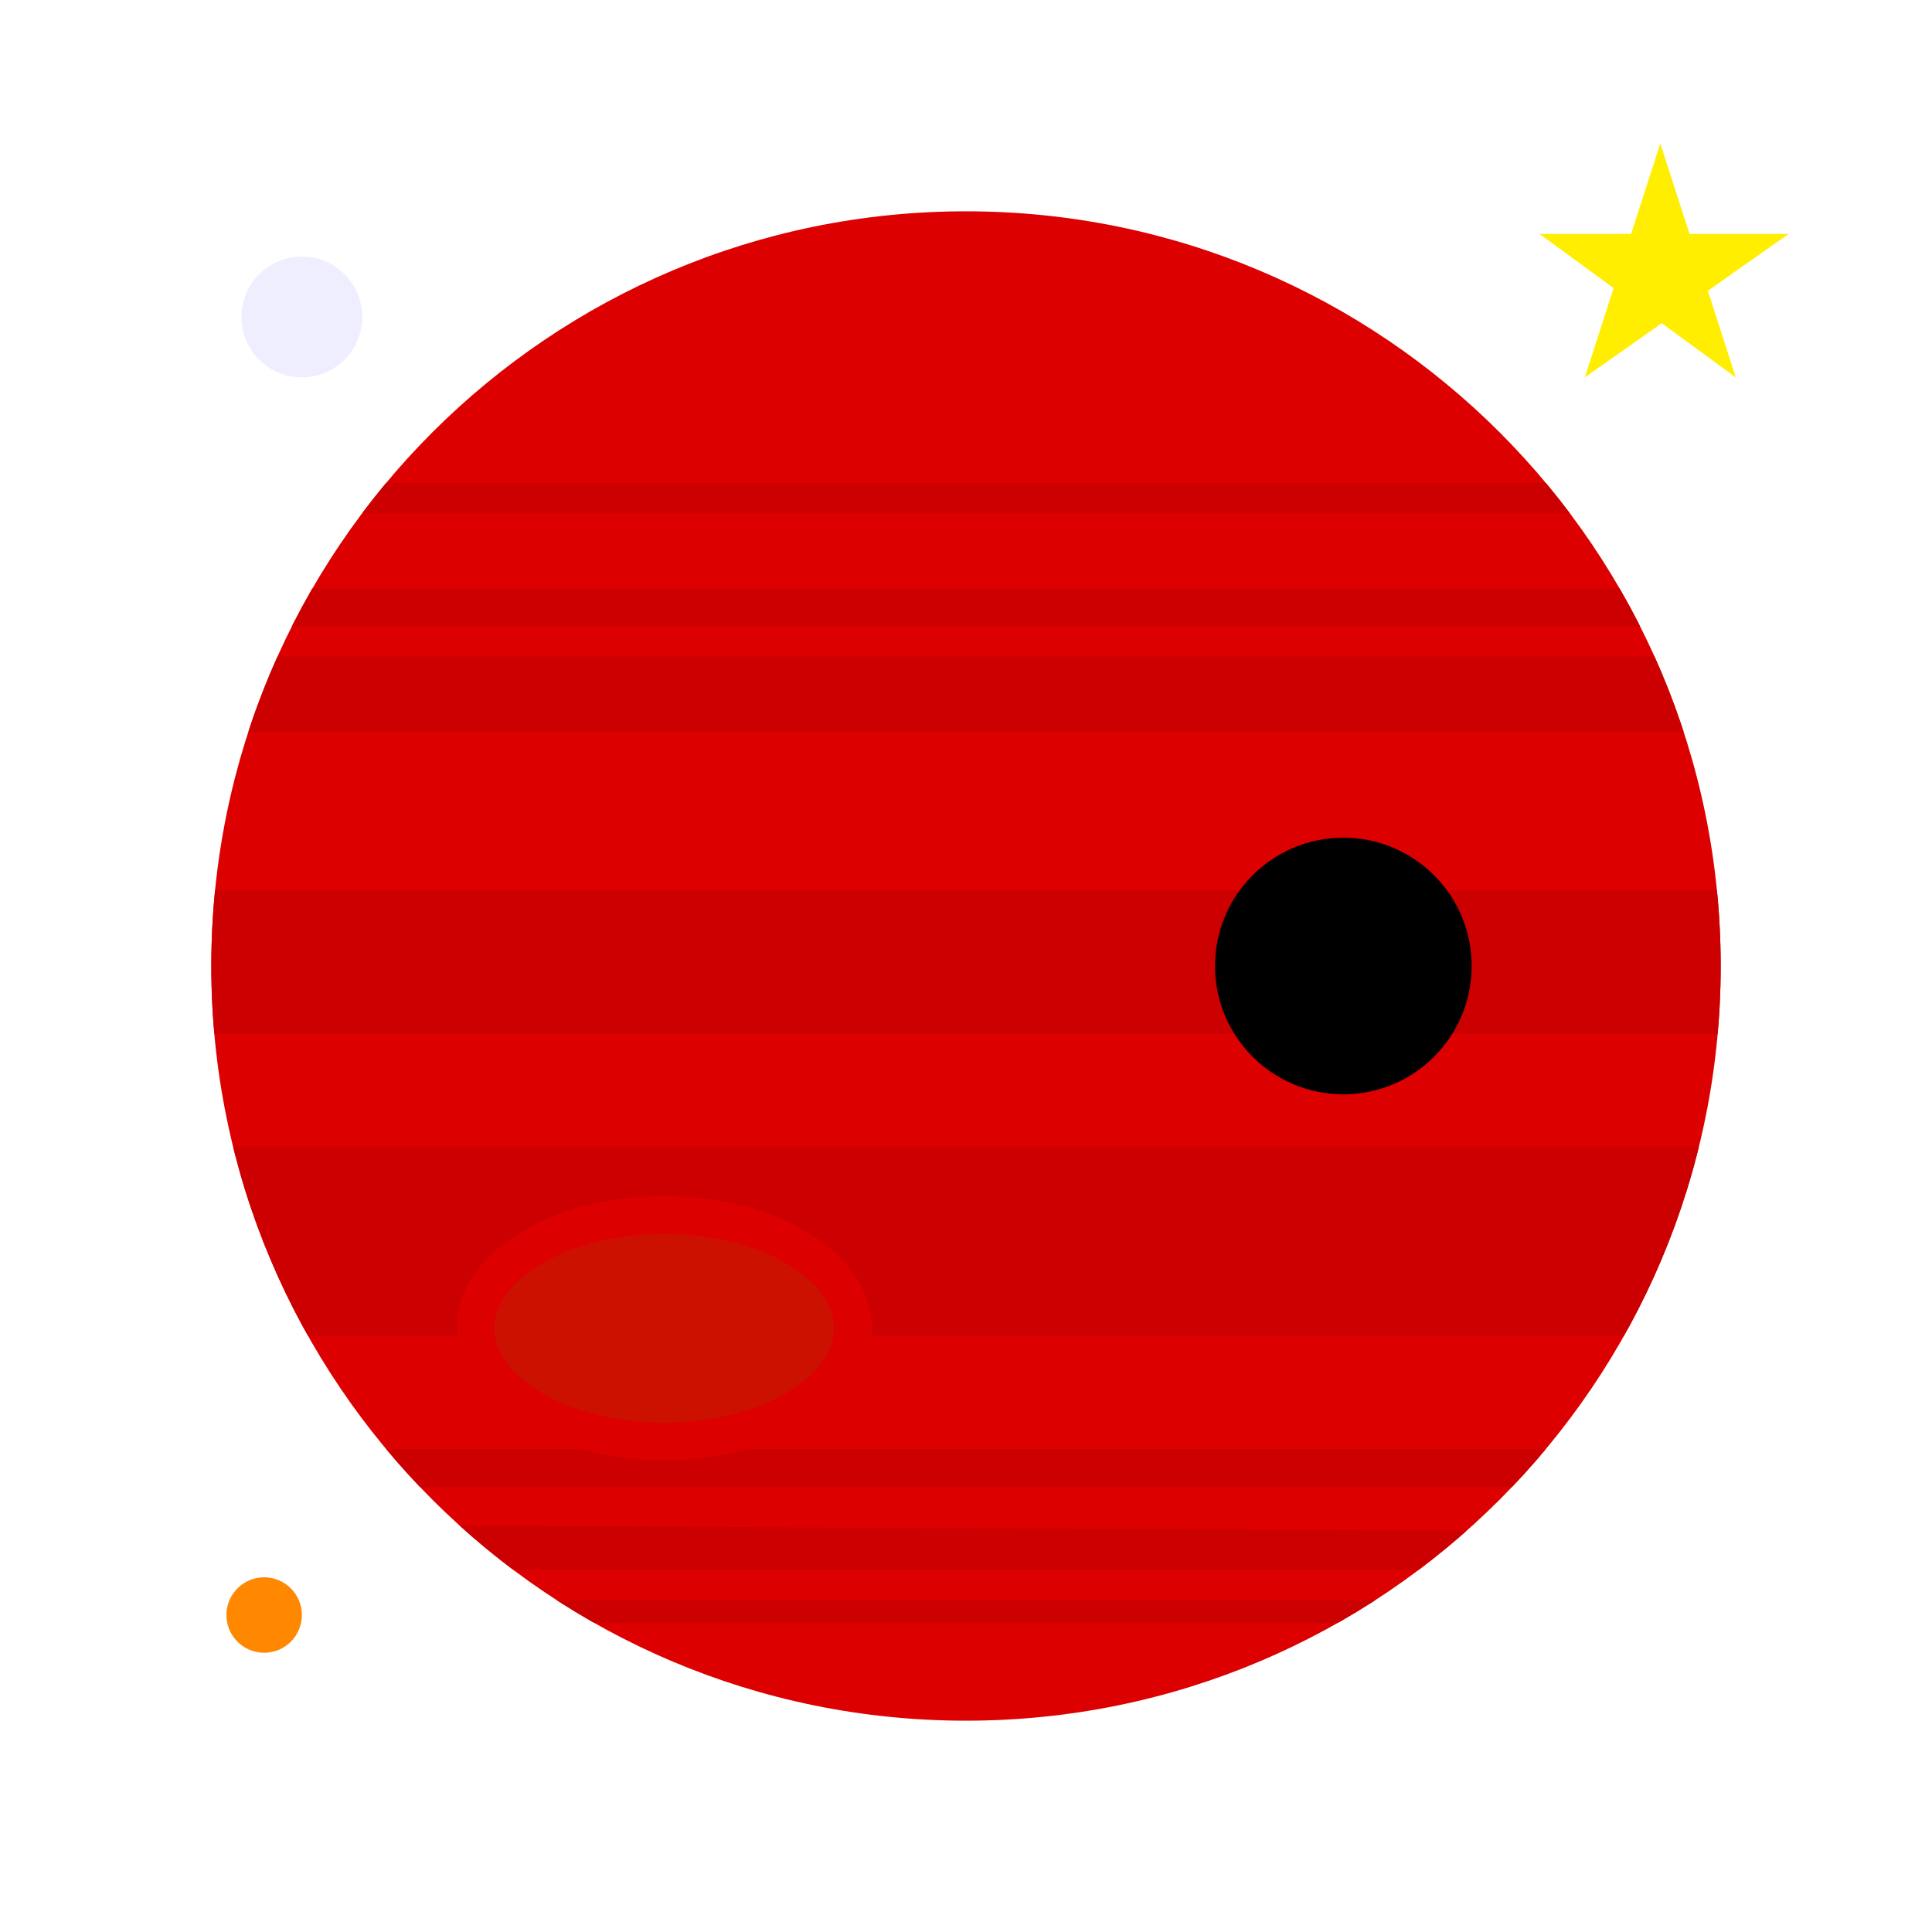
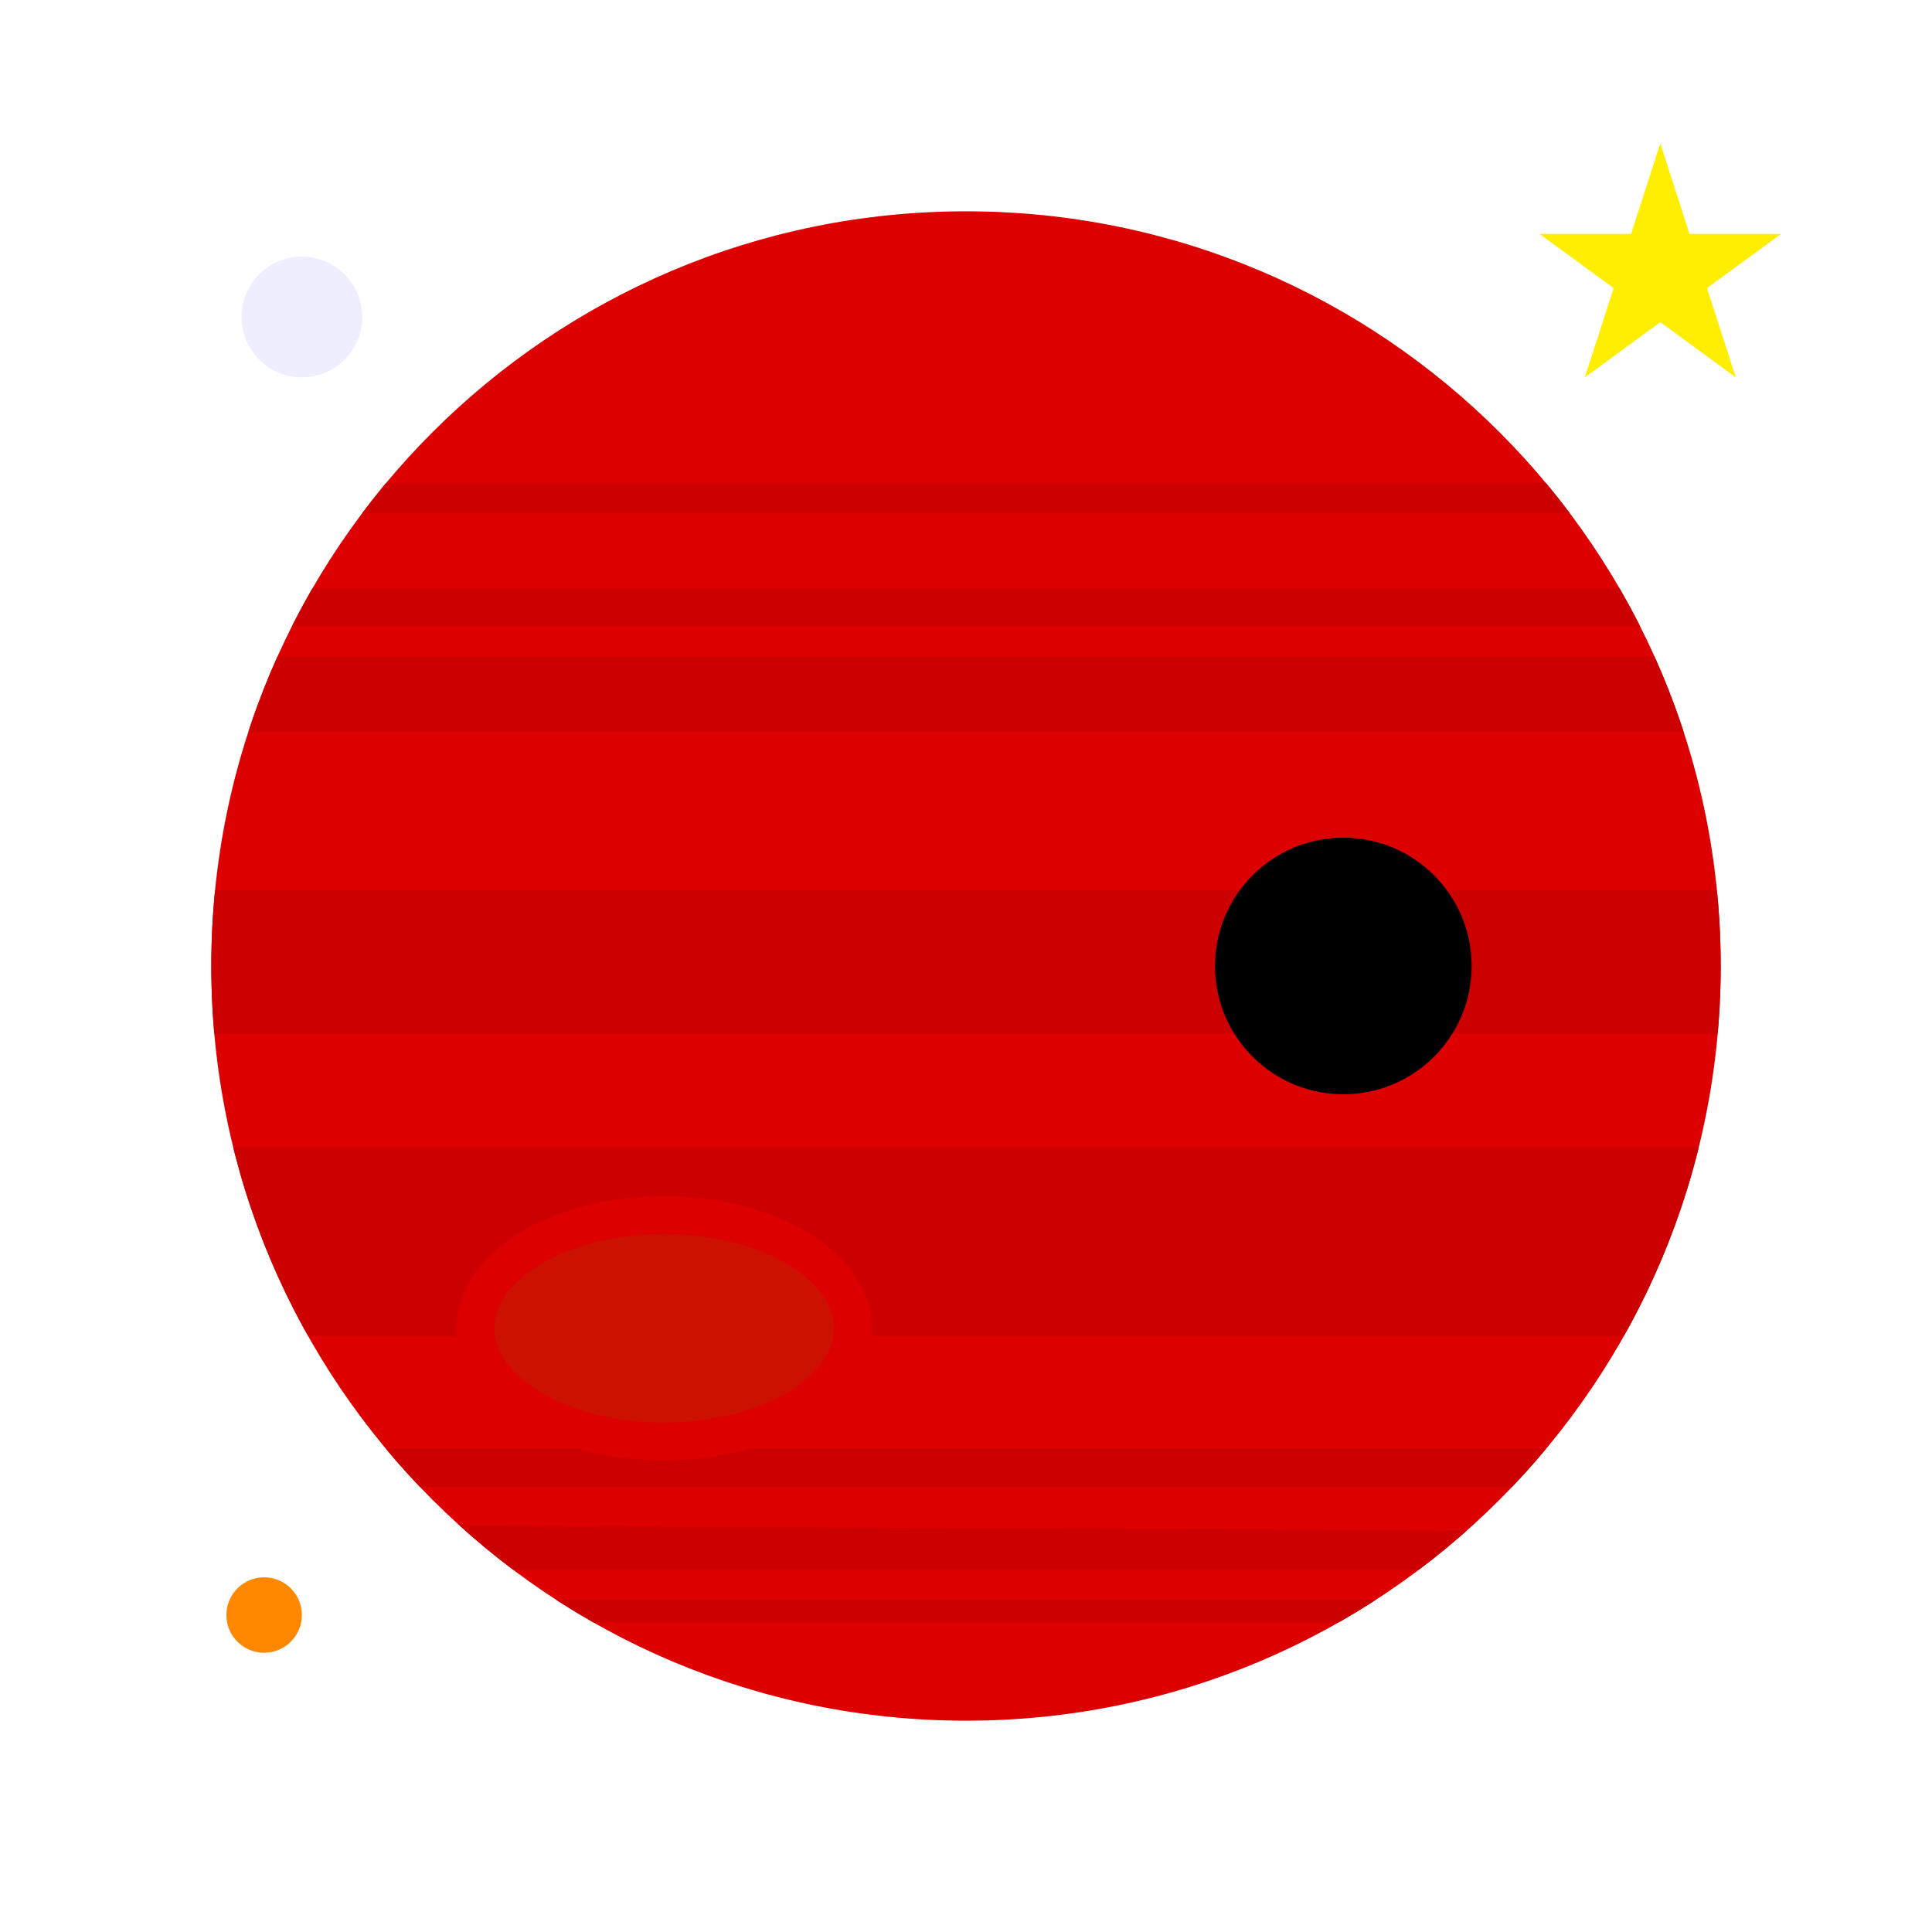
<svg xmlns="http://www.w3.org/2000/svg" viewBox="-128 -128 256 256">
  <defs>
    <clipPath id="c">
      <circle r="100" />
    </clipPath>
  </defs>
  <circle r="100" fill="#d00" />
  <g fill="#c00" clip-path="url(#c)">
    <path d="m -100,-64 v 4 H 102 v -4 z m 0,14 v 5 H 102 v -5 z m 0,9 v 10 H 102 v -10 z m 0,30 v 10 10 H 102 V 0 -10 h -202 z m 0,35 v 25 H 102 v -25 z m 0,40 v 5 H 102 v -5 z m 0,10 V 80 H 102 v -5 z m 0,10 v 3 H 102 v -3 h -202 z" />
  </g>
  <ellipse cx="-40" cy="48" rx="25" ry="15" fill="#c10" stroke="#d00" stroke-width="5" />
  <circle cx="50" r="17" />
  <circle cx="-88" cy="-86" r="8" fill="#eef" />
  <circle cx="-93" cy="86" r="5" fill="#f80" />
-   <polygon points="92,-109 102,-78 76,-97 109,-97 82,-78" fill="#fe0" />
+   <path d="m 92,-109 10,31 -26,-19 h 32 l -26,19 z" fill="#fe0" />
</svg>
